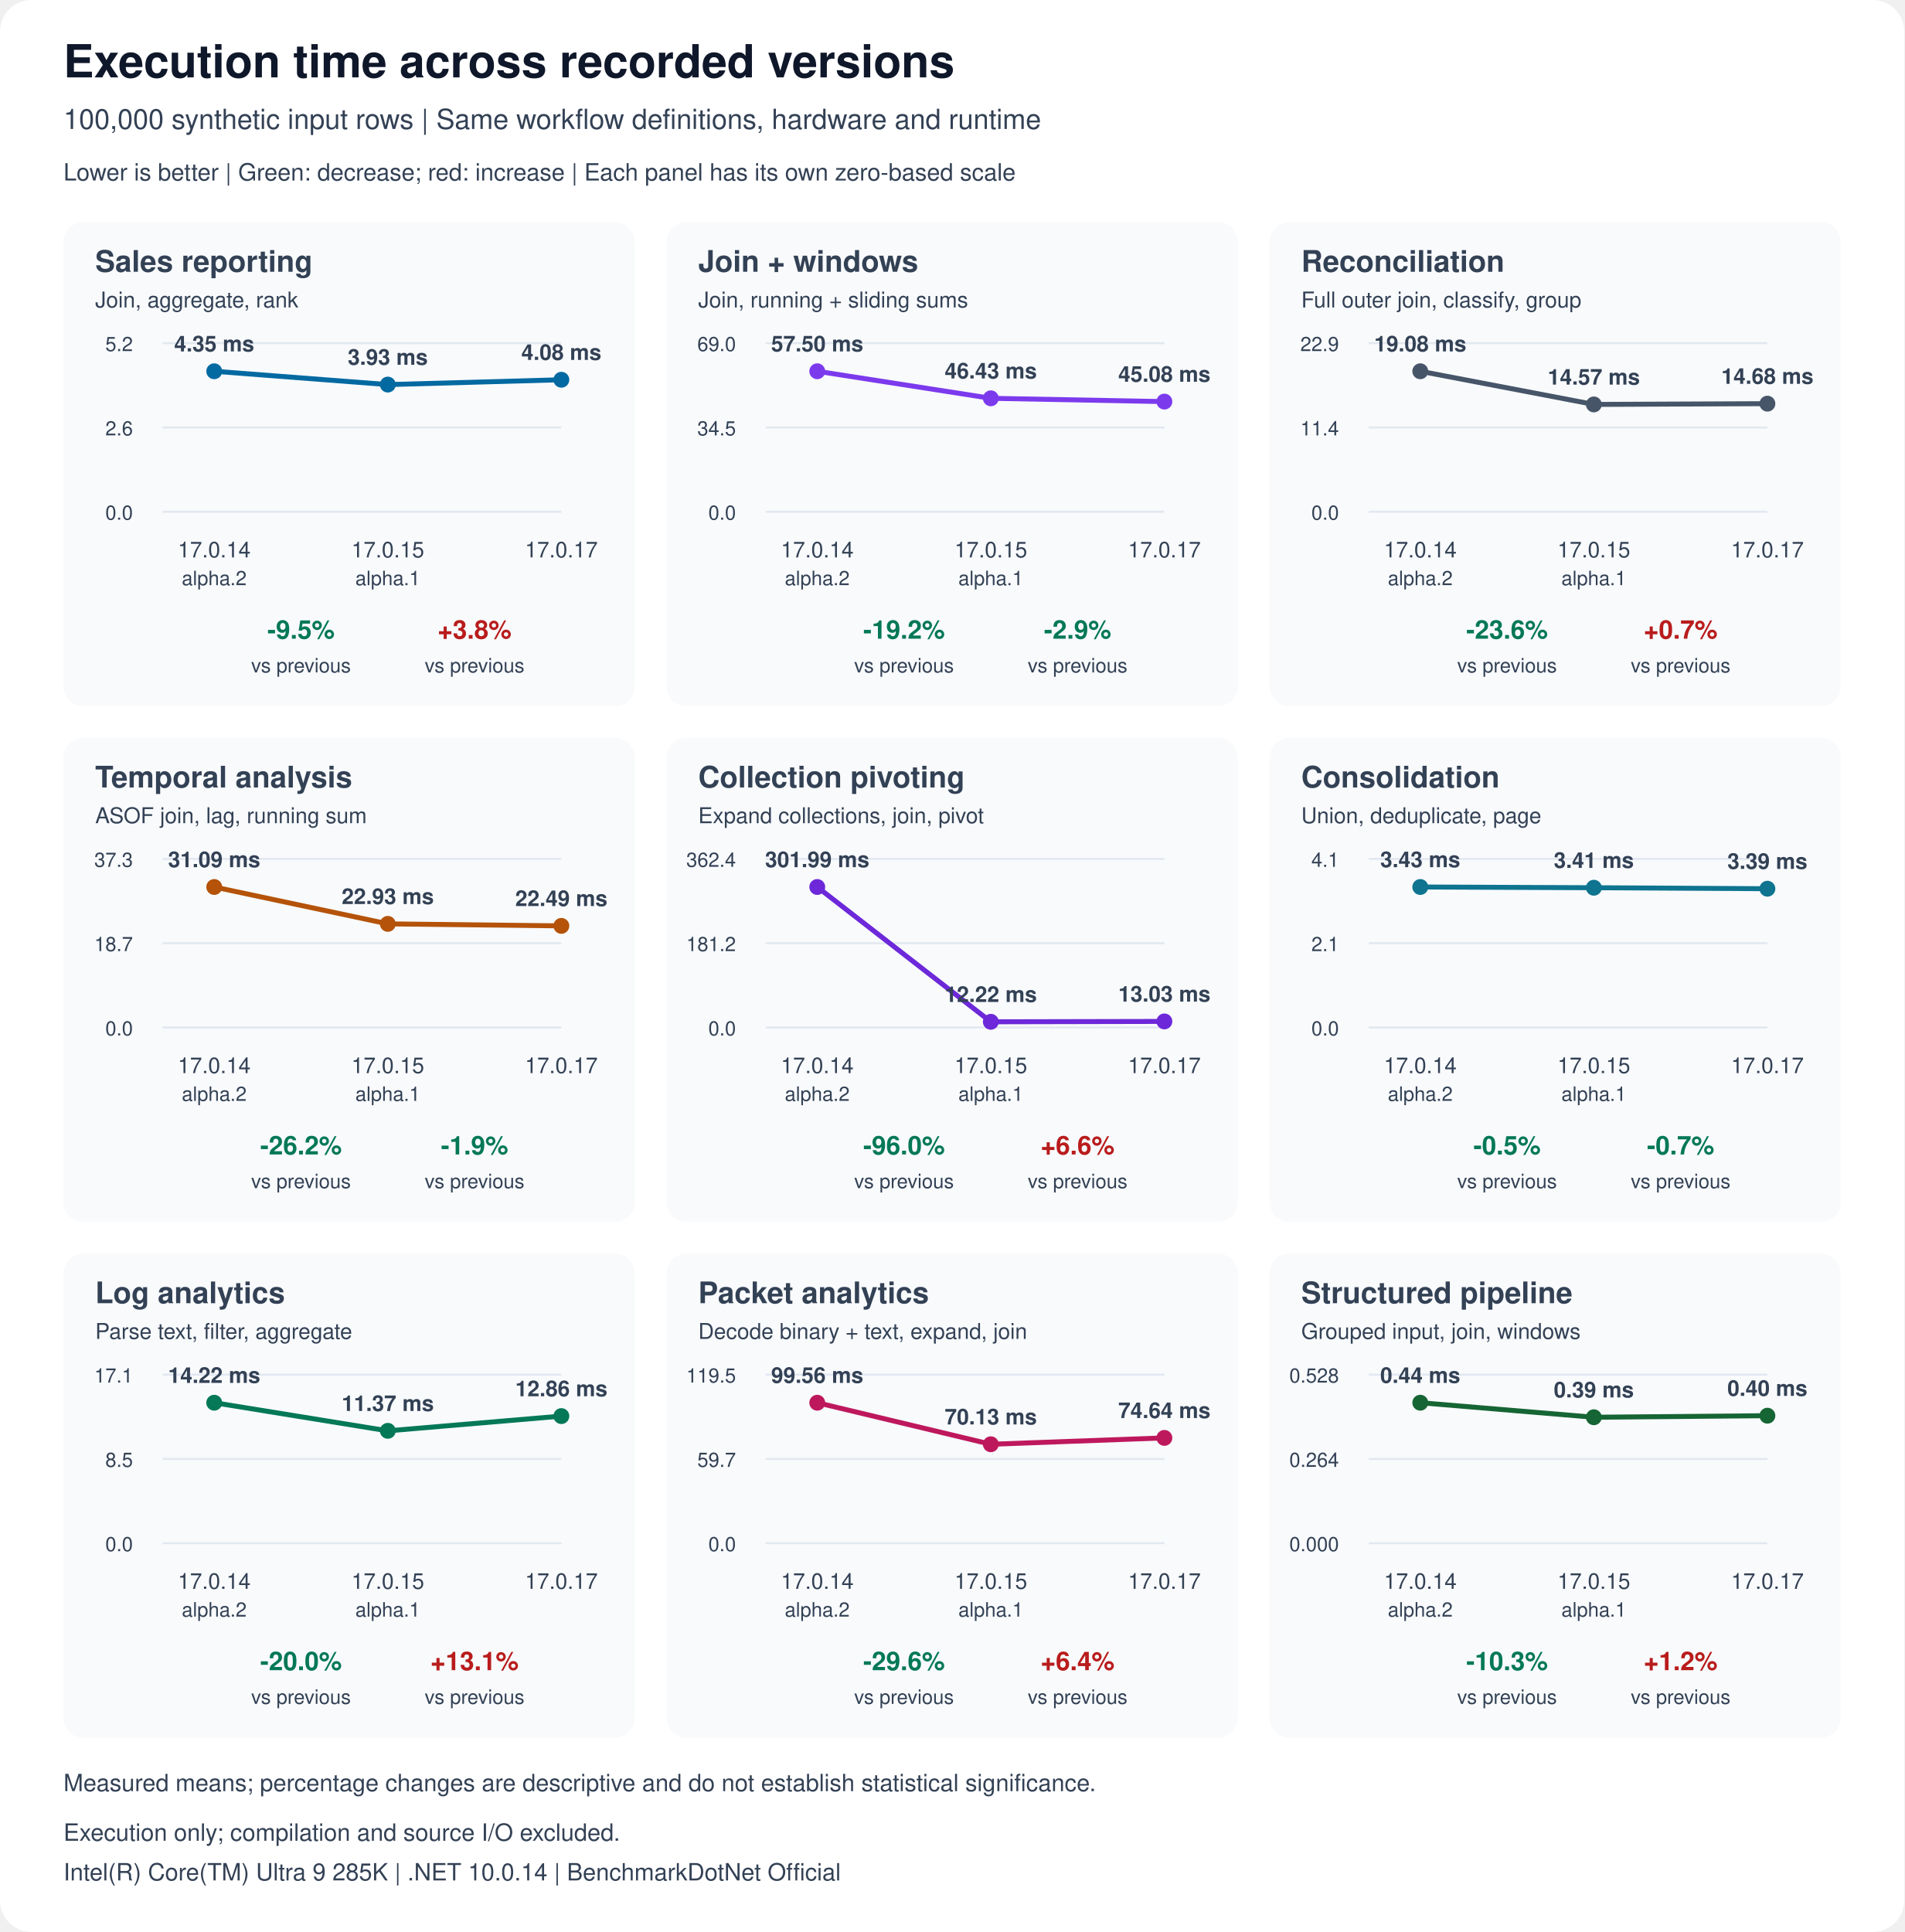
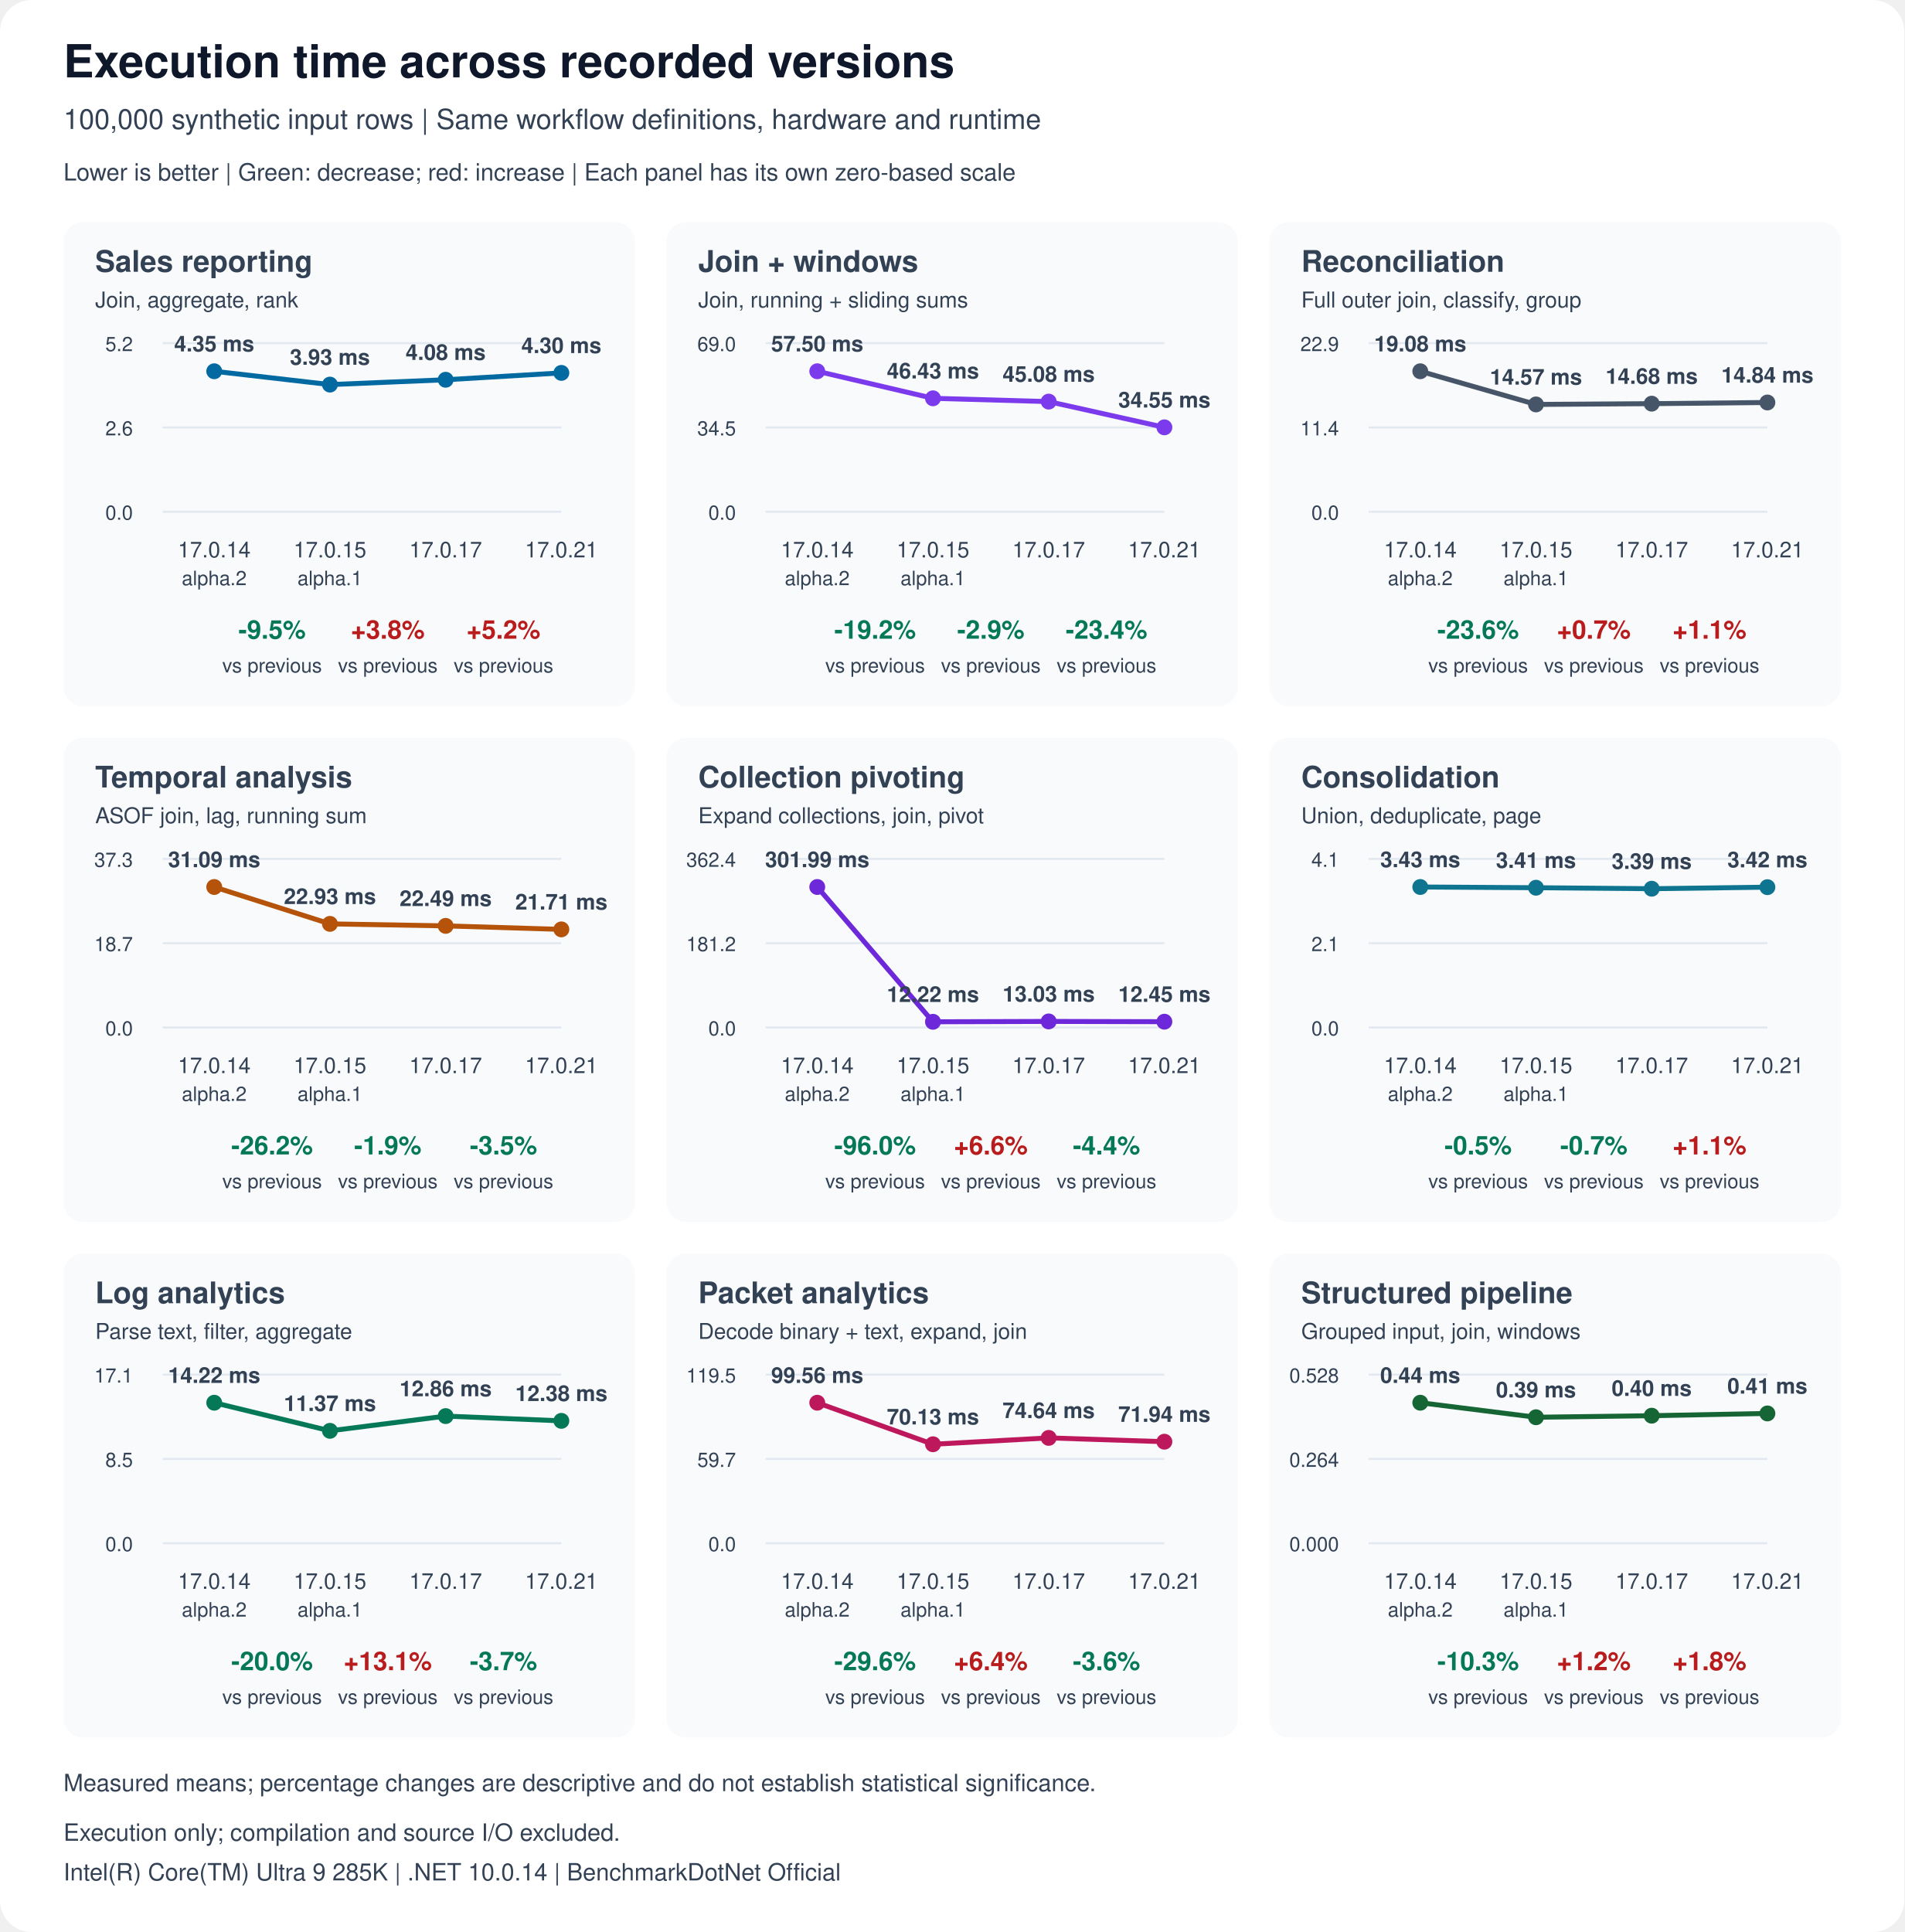
<svg xmlns="http://www.w3.org/2000/svg" width="960" height="974" viewBox="0 0 960 974" role="img" aria-labelledby="title description">
  <rect width="960" height="974" rx="16" fill="#ffffff" />
  <g font-family="Segoe UI, Helvetica, Arial, sans-serif">
    <text x="32.00" y="39.00" font-size="23" fill="#0f172a" text-anchor="start" font-weight="700">Execution time across recorded versions</text>
    <text x="32.00" y="65.00" font-size="14" fill="#334155" text-anchor="start" font-weight="400">100,000 synthetic input rows | Same workflow definitions, hardware and runtime</text>
    <text x="32.00" y="91.00" font-size="12" fill="#334155" text-anchor="start" font-weight="400">Lower is better | Green: decrease; red: increase | Each panel has its own zero-based scale</text>
    <rect x="32" y="112" width="288" height="244" rx="10" fill="#f8fafc" />
    <text x="48.00" y="137.00" font-size="15" fill="#334155" text-anchor="start" font-weight="600">Sales reporting</text>
    <text x="48.00" y="155.00" font-size="11" fill="#334155" text-anchor="start" font-weight="400">Join, aggregate, rank</text>
    <line x1="82.00" y1="258.00" x2="283.00" y2="258.00" stroke="#e2e8f0" stroke-width="1" />
    <text x="67.00" y="262.00" font-size="10" fill="#334155" text-anchor="end" font-weight="400">0.0</text>
    <line x1="82.00" y1="215.50" x2="283.00" y2="215.50" stroke="#e2e8f0" stroke-width="1" />
    <text x="67.00" y="219.50" font-size="10" fill="#334155" text-anchor="end" font-weight="400">2.6</text>
    <line x1="82.00" y1="173.00" x2="283.00" y2="173.00" stroke="#e2e8f0" stroke-width="1" />
    <text x="67.00" y="177.00" font-size="10" fill="#334155" text-anchor="end" font-weight="400">5.2</text>
-     <polyline points="108.00,187.17 195.50,193.89 283.00,191.45" fill="none" stroke="#0369a1" stroke-width="2.5" />
+     <polyline points="108.00,187.17 166.33,193.89 224.67,191.45 283.00,187.99" fill="none" stroke="#0369a1" stroke-width="2.5" />
    <circle cx="108.00" cy="187.17" r="4" fill="#0369a1" />
    <text x="108.00" y="177.17" font-size="11" fill="#334155" text-anchor="middle" font-weight="600">4.35 ms</text>
    <text x="108.00" y="281.00" font-size="11" fill="#334155" text-anchor="middle" font-weight="400">17.0.14</text>
    <text x="108.00" y="295.00" font-size="10" fill="#334155" text-anchor="middle" font-weight="400">alpha.2</text>
-     <circle cx="195.50" cy="193.89" r="4" fill="#0369a1" />
-     <text x="195.50" y="183.89" font-size="11" fill="#334155" text-anchor="middle" font-weight="600">3.93 ms</text>
-     <text x="195.50" y="281.00" font-size="11" fill="#334155" text-anchor="middle" font-weight="400">17.0.15</text>
-     <text x="195.50" y="295.00" font-size="10" fill="#334155" text-anchor="middle" font-weight="400">alpha.1</text>
-     <text x="151.75" y="322.00" font-size="13" fill="#047857" text-anchor="middle" font-weight="600">-9.5%</text>
-     <text x="151.75" y="339.00" font-size="10" fill="#334155" text-anchor="middle" font-weight="400">vs previous</text>
-     <circle cx="283.00" cy="191.45" r="4" fill="#0369a1" />
-     <text x="283.00" y="181.45" font-size="11" fill="#334155" text-anchor="middle" font-weight="600">4.08 ms</text>
-     <text x="283.00" y="281.00" font-size="11" fill="#334155" text-anchor="middle" font-weight="400">17.0.17</text>
-     <text x="239.25" y="322.00" font-size="13" fill="#b91c1c" text-anchor="middle" font-weight="600">+3.8%</text>
-     <text x="239.25" y="339.00" font-size="10" fill="#334155" text-anchor="middle" font-weight="400">vs previous</text>
+     <circle cx="166.33" cy="193.89" r="4" fill="#0369a1" />
+     <text x="166.33" y="183.89" font-size="11" fill="#334155" text-anchor="middle" font-weight="600">3.93 ms</text>
+     <text x="166.33" y="281.00" font-size="11" fill="#334155" text-anchor="middle" font-weight="400">17.0.15</text>
+     <text x="166.33" y="295.00" font-size="10" fill="#334155" text-anchor="middle" font-weight="400">alpha.1</text>
+     <text x="137.17" y="322.00" font-size="13" fill="#047857" text-anchor="middle" font-weight="600">-9.5%</text>
+     <text x="137.17" y="339.00" font-size="10" fill="#334155" text-anchor="middle" font-weight="400">vs previous</text>
+     <circle cx="224.67" cy="191.45" r="4" fill="#0369a1" />
+     <text x="224.67" y="181.45" font-size="11" fill="#334155" text-anchor="middle" font-weight="600">4.08 ms</text>
+     <text x="224.67" y="281.00" font-size="11" fill="#334155" text-anchor="middle" font-weight="400">17.0.17</text>
+     <text x="195.50" y="322.00" font-size="13" fill="#b91c1c" text-anchor="middle" font-weight="600">+3.8%</text>
+     <text x="195.50" y="339.00" font-size="10" fill="#334155" text-anchor="middle" font-weight="400">vs previous</text>
+     <circle cx="283.00" cy="187.99" r="4" fill="#0369a1" />
+     <text x="283.00" y="177.99" font-size="11" fill="#334155" text-anchor="middle" font-weight="600">4.30 ms</text>
+     <text x="283.00" y="281.00" font-size="11" fill="#334155" text-anchor="middle" font-weight="400">17.0.21</text>
+     <text x="253.83" y="322.00" font-size="13" fill="#b91c1c" text-anchor="middle" font-weight="600">+5.2%</text>
+     <text x="253.83" y="339.00" font-size="10" fill="#334155" text-anchor="middle" font-weight="400">vs previous</text>
    <rect x="336" y="112" width="288" height="244" rx="10" fill="#f8fafc" />
    <text x="352.00" y="137.00" font-size="15" fill="#334155" text-anchor="start" font-weight="600">Join + windows</text>
    <text x="352.00" y="155.00" font-size="11" fill="#334155" text-anchor="start" font-weight="400">Join, running + sliding sums</text>
    <line x1="386.00" y1="258.00" x2="587.00" y2="258.00" stroke="#e2e8f0" stroke-width="1" />
    <text x="371.00" y="262.00" font-size="10" fill="#334155" text-anchor="end" font-weight="400">0.0</text>
    <line x1="386.00" y1="215.50" x2="587.00" y2="215.50" stroke="#e2e8f0" stroke-width="1" />
    <text x="371.00" y="219.50" font-size="10" fill="#334155" text-anchor="end" font-weight="400">34.5</text>
    <line x1="386.00" y1="173.00" x2="587.00" y2="173.00" stroke="#e2e8f0" stroke-width="1" />
    <text x="371.00" y="177.00" font-size="10" fill="#334155" text-anchor="end" font-weight="400">69.0</text>
-     <polyline points="412.00,187.17 499.50,200.80 587.00,202.46" fill="none" stroke="#7c3aed" stroke-width="2.5" />
+     <polyline points="412.00,187.17 470.33,200.80 528.67,202.46 587.00,215.44" fill="none" stroke="#7c3aed" stroke-width="2.5" />
    <circle cx="412.00" cy="187.17" r="4" fill="#7c3aed" />
    <text x="412.00" y="177.17" font-size="11" fill="#334155" text-anchor="middle" font-weight="600">57.50 ms</text>
    <text x="412.00" y="281.00" font-size="11" fill="#334155" text-anchor="middle" font-weight="400">17.0.14</text>
    <text x="412.00" y="295.00" font-size="10" fill="#334155" text-anchor="middle" font-weight="400">alpha.2</text>
-     <circle cx="499.50" cy="200.80" r="4" fill="#7c3aed" />
-     <text x="499.50" y="190.80" font-size="11" fill="#334155" text-anchor="middle" font-weight="600">46.43 ms</text>
-     <text x="499.50" y="281.00" font-size="11" fill="#334155" text-anchor="middle" font-weight="400">17.0.15</text>
-     <text x="499.50" y="295.00" font-size="10" fill="#334155" text-anchor="middle" font-weight="400">alpha.1</text>
-     <text x="455.75" y="322.00" font-size="13" fill="#047857" text-anchor="middle" font-weight="600">-19.2%</text>
-     <text x="455.75" y="339.00" font-size="10" fill="#334155" text-anchor="middle" font-weight="400">vs previous</text>
-     <circle cx="587.00" cy="202.46" r="4" fill="#7c3aed" />
-     <text x="587.00" y="192.46" font-size="11" fill="#334155" text-anchor="middle" font-weight="600">45.08 ms</text>
-     <text x="587.00" y="281.00" font-size="11" fill="#334155" text-anchor="middle" font-weight="400">17.0.17</text>
-     <text x="543.25" y="322.00" font-size="13" fill="#047857" text-anchor="middle" font-weight="600">-2.9%</text>
-     <text x="543.25" y="339.00" font-size="10" fill="#334155" text-anchor="middle" font-weight="400">vs previous</text>
+     <circle cx="470.33" cy="200.80" r="4" fill="#7c3aed" />
+     <text x="470.33" y="190.80" font-size="11" fill="#334155" text-anchor="middle" font-weight="600">46.43 ms</text>
+     <text x="470.33" y="281.00" font-size="11" fill="#334155" text-anchor="middle" font-weight="400">17.0.15</text>
+     <text x="470.33" y="295.00" font-size="10" fill="#334155" text-anchor="middle" font-weight="400">alpha.1</text>
+     <text x="441.17" y="322.00" font-size="13" fill="#047857" text-anchor="middle" font-weight="600">-19.2%</text>
+     <text x="441.17" y="339.00" font-size="10" fill="#334155" text-anchor="middle" font-weight="400">vs previous</text>
+     <circle cx="528.67" cy="202.46" r="4" fill="#7c3aed" />
+     <text x="528.67" y="192.46" font-size="11" fill="#334155" text-anchor="middle" font-weight="600">45.08 ms</text>
+     <text x="528.67" y="281.00" font-size="11" fill="#334155" text-anchor="middle" font-weight="400">17.0.17</text>
+     <text x="499.50" y="322.00" font-size="13" fill="#047857" text-anchor="middle" font-weight="600">-2.9%</text>
+     <text x="499.50" y="339.00" font-size="10" fill="#334155" text-anchor="middle" font-weight="400">vs previous</text>
+     <circle cx="587.00" cy="215.44" r="4" fill="#7c3aed" />
+     <text x="587.00" y="205.44" font-size="11" fill="#334155" text-anchor="middle" font-weight="600">34.55 ms</text>
+     <text x="587.00" y="281.00" font-size="11" fill="#334155" text-anchor="middle" font-weight="400">17.0.21</text>
+     <text x="557.83" y="322.00" font-size="13" fill="#047857" text-anchor="middle" font-weight="600">-23.4%</text>
+     <text x="557.83" y="339.00" font-size="10" fill="#334155" text-anchor="middle" font-weight="400">vs previous</text>
    <rect x="640" y="112" width="288" height="244" rx="10" fill="#f8fafc" />
    <text x="656.00" y="137.00" font-size="15" fill="#334155" text-anchor="start" font-weight="600">Reconciliation</text>
    <text x="656.00" y="155.00" font-size="11" fill="#334155" text-anchor="start" font-weight="400">Full outer join, classify, group</text>
    <line x1="690.00" y1="258.00" x2="891.00" y2="258.00" stroke="#e2e8f0" stroke-width="1" />
    <text x="675.00" y="262.00" font-size="10" fill="#334155" text-anchor="end" font-weight="400">0.0</text>
    <line x1="690.00" y1="215.50" x2="891.00" y2="215.50" stroke="#e2e8f0" stroke-width="1" />
    <text x="675.00" y="219.50" font-size="10" fill="#334155" text-anchor="end" font-weight="400">11.4</text>
    <line x1="690.00" y1="173.00" x2="891.00" y2="173.00" stroke="#e2e8f0" stroke-width="1" />
    <text x="675.00" y="177.00" font-size="10" fill="#334155" text-anchor="end" font-weight="400">22.9</text>
-     <polyline points="716.00,187.17 803.50,203.89 891.00,203.50" fill="none" stroke="#475569" stroke-width="2.5" />
+     <polyline points="716.00,187.17 774.33,203.89 832.67,203.50 891.00,202.91" fill="none" stroke="#475569" stroke-width="2.5" />
    <circle cx="716.00" cy="187.17" r="4" fill="#475569" />
    <text x="716.00" y="177.17" font-size="11" fill="#334155" text-anchor="middle" font-weight="600">19.08 ms</text>
    <text x="716.00" y="281.00" font-size="11" fill="#334155" text-anchor="middle" font-weight="400">17.0.14</text>
    <text x="716.00" y="295.00" font-size="10" fill="#334155" text-anchor="middle" font-weight="400">alpha.2</text>
-     <circle cx="803.50" cy="203.89" r="4" fill="#475569" />
-     <text x="803.50" y="193.89" font-size="11" fill="#334155" text-anchor="middle" font-weight="600">14.57 ms</text>
-     <text x="803.50" y="281.00" font-size="11" fill="#334155" text-anchor="middle" font-weight="400">17.0.15</text>
-     <text x="803.50" y="295.00" font-size="10" fill="#334155" text-anchor="middle" font-weight="400">alpha.1</text>
-     <text x="759.75" y="322.00" font-size="13" fill="#047857" text-anchor="middle" font-weight="600">-23.6%</text>
-     <text x="759.75" y="339.00" font-size="10" fill="#334155" text-anchor="middle" font-weight="400">vs previous</text>
-     <circle cx="891.00" cy="203.50" r="4" fill="#475569" />
-     <text x="891.00" y="193.50" font-size="11" fill="#334155" text-anchor="middle" font-weight="600">14.68 ms</text>
-     <text x="891.00" y="281.00" font-size="11" fill="#334155" text-anchor="middle" font-weight="400">17.0.17</text>
-     <text x="847.25" y="322.00" font-size="13" fill="#b91c1c" text-anchor="middle" font-weight="600">+0.7%</text>
-     <text x="847.25" y="339.00" font-size="10" fill="#334155" text-anchor="middle" font-weight="400">vs previous</text>
+     <circle cx="774.33" cy="203.89" r="4" fill="#475569" />
+     <text x="774.33" y="193.89" font-size="11" fill="#334155" text-anchor="middle" font-weight="600">14.57 ms</text>
+     <text x="774.33" y="281.00" font-size="11" fill="#334155" text-anchor="middle" font-weight="400">17.0.15</text>
+     <text x="774.33" y="295.00" font-size="10" fill="#334155" text-anchor="middle" font-weight="400">alpha.1</text>
+     <text x="745.17" y="322.00" font-size="13" fill="#047857" text-anchor="middle" font-weight="600">-23.6%</text>
+     <text x="745.17" y="339.00" font-size="10" fill="#334155" text-anchor="middle" font-weight="400">vs previous</text>
+     <circle cx="832.67" cy="203.50" r="4" fill="#475569" />
+     <text x="832.67" y="193.50" font-size="11" fill="#334155" text-anchor="middle" font-weight="600">14.68 ms</text>
+     <text x="832.67" y="281.00" font-size="11" fill="#334155" text-anchor="middle" font-weight="400">17.0.17</text>
+     <text x="803.50" y="322.00" font-size="13" fill="#b91c1c" text-anchor="middle" font-weight="600">+0.7%</text>
+     <text x="803.50" y="339.00" font-size="10" fill="#334155" text-anchor="middle" font-weight="400">vs previous</text>
+     <circle cx="891.00" cy="202.91" r="4" fill="#475569" />
+     <text x="891.00" y="192.91" font-size="11" fill="#334155" text-anchor="middle" font-weight="600">14.84 ms</text>
+     <text x="891.00" y="281.00" font-size="11" fill="#334155" text-anchor="middle" font-weight="400">17.0.21</text>
+     <text x="861.83" y="322.00" font-size="13" fill="#b91c1c" text-anchor="middle" font-weight="600">+1.1%</text>
+     <text x="861.83" y="339.00" font-size="10" fill="#334155" text-anchor="middle" font-weight="400">vs previous</text>
    <rect x="32" y="372" width="288" height="244" rx="10" fill="#f8fafc" />
    <text x="48.00" y="397.00" font-size="15" fill="#334155" text-anchor="start" font-weight="600">Temporal analysis</text>
    <text x="48.00" y="415.00" font-size="11" fill="#334155" text-anchor="start" font-weight="400">ASOF join, lag, running sum</text>
    <line x1="82.00" y1="518.00" x2="283.00" y2="518.00" stroke="#e2e8f0" stroke-width="1" />
    <text x="67.00" y="522.00" font-size="10" fill="#334155" text-anchor="end" font-weight="400">0.0</text>
    <line x1="82.00" y1="475.50" x2="283.00" y2="475.50" stroke="#e2e8f0" stroke-width="1" />
    <text x="67.00" y="479.50" font-size="10" fill="#334155" text-anchor="end" font-weight="400">18.7</text>
    <line x1="82.00" y1="433.00" x2="283.00" y2="433.00" stroke="#e2e8f0" stroke-width="1" />
    <text x="67.00" y="437.00" font-size="10" fill="#334155" text-anchor="end" font-weight="400">37.3</text>
-     <polyline points="108.00,447.17 195.50,465.76 283.00,466.77" fill="none" stroke="#b45309" stroke-width="2.5" />
+     <polyline points="108.00,447.17 166.33,465.76 224.67,466.77 283.00,468.54" fill="none" stroke="#b45309" stroke-width="2.5" />
    <circle cx="108.00" cy="447.17" r="4" fill="#b45309" />
    <text x="108.00" y="437.17" font-size="11" fill="#334155" text-anchor="middle" font-weight="600">31.09 ms</text>
    <text x="108.00" y="541.00" font-size="11" fill="#334155" text-anchor="middle" font-weight="400">17.0.14</text>
    <text x="108.00" y="555.00" font-size="10" fill="#334155" text-anchor="middle" font-weight="400">alpha.2</text>
-     <circle cx="195.50" cy="465.76" r="4" fill="#b45309" />
-     <text x="195.50" y="455.76" font-size="11" fill="#334155" text-anchor="middle" font-weight="600">22.93 ms</text>
-     <text x="195.50" y="541.00" font-size="11" fill="#334155" text-anchor="middle" font-weight="400">17.0.15</text>
-     <text x="195.50" y="555.00" font-size="10" fill="#334155" text-anchor="middle" font-weight="400">alpha.1</text>
-     <text x="151.75" y="582.00" font-size="13" fill="#047857" text-anchor="middle" font-weight="600">-26.2%</text>
-     <text x="151.75" y="599.00" font-size="10" fill="#334155" text-anchor="middle" font-weight="400">vs previous</text>
-     <circle cx="283.00" cy="466.77" r="4" fill="#b45309" />
-     <text x="283.00" y="456.77" font-size="11" fill="#334155" text-anchor="middle" font-weight="600">22.49 ms</text>
-     <text x="283.00" y="541.00" font-size="11" fill="#334155" text-anchor="middle" font-weight="400">17.0.17</text>
-     <text x="239.25" y="582.00" font-size="13" fill="#047857" text-anchor="middle" font-weight="600">-1.9%</text>
-     <text x="239.25" y="599.00" font-size="10" fill="#334155" text-anchor="middle" font-weight="400">vs previous</text>
+     <circle cx="166.33" cy="465.76" r="4" fill="#b45309" />
+     <text x="166.33" y="455.76" font-size="11" fill="#334155" text-anchor="middle" font-weight="600">22.93 ms</text>
+     <text x="166.33" y="541.00" font-size="11" fill="#334155" text-anchor="middle" font-weight="400">17.0.15</text>
+     <text x="166.33" y="555.00" font-size="10" fill="#334155" text-anchor="middle" font-weight="400">alpha.1</text>
+     <text x="137.17" y="582.00" font-size="13" fill="#047857" text-anchor="middle" font-weight="600">-26.2%</text>
+     <text x="137.17" y="599.00" font-size="10" fill="#334155" text-anchor="middle" font-weight="400">vs previous</text>
+     <circle cx="224.67" cy="466.77" r="4" fill="#b45309" />
+     <text x="224.67" y="456.77" font-size="11" fill="#334155" text-anchor="middle" font-weight="600">22.49 ms</text>
+     <text x="224.67" y="541.00" font-size="11" fill="#334155" text-anchor="middle" font-weight="400">17.0.17</text>
+     <text x="195.50" y="582.00" font-size="13" fill="#047857" text-anchor="middle" font-weight="600">-1.9%</text>
+     <text x="195.50" y="599.00" font-size="10" fill="#334155" text-anchor="middle" font-weight="400">vs previous</text>
+     <circle cx="283.00" cy="468.54" r="4" fill="#b45309" />
+     <text x="283.00" y="458.54" font-size="11" fill="#334155" text-anchor="middle" font-weight="600">21.71 ms</text>
+     <text x="283.00" y="541.00" font-size="11" fill="#334155" text-anchor="middle" font-weight="400">17.0.21</text>
+     <text x="253.83" y="582.00" font-size="13" fill="#047857" text-anchor="middle" font-weight="600">-3.5%</text>
+     <text x="253.83" y="599.00" font-size="10" fill="#334155" text-anchor="middle" font-weight="400">vs previous</text>
    <rect x="336" y="372" width="288" height="244" rx="10" fill="#f8fafc" />
    <text x="352.00" y="397.00" font-size="15" fill="#334155" text-anchor="start" font-weight="600">Collection pivoting</text>
    <text x="352.00" y="415.00" font-size="11" fill="#334155" text-anchor="start" font-weight="400">Expand collections, join, pivot</text>
    <line x1="386.00" y1="518.00" x2="587.00" y2="518.00" stroke="#e2e8f0" stroke-width="1" />
    <text x="371.00" y="522.00" font-size="10" fill="#334155" text-anchor="end" font-weight="400">0.0</text>
    <line x1="386.00" y1="475.50" x2="587.00" y2="475.50" stroke="#e2e8f0" stroke-width="1" />
    <text x="371.00" y="479.50" font-size="10" fill="#334155" text-anchor="end" font-weight="400">181.2</text>
    <line x1="386.00" y1="433.00" x2="587.00" y2="433.00" stroke="#e2e8f0" stroke-width="1" />
    <text x="371.00" y="437.00" font-size="10" fill="#334155" text-anchor="end" font-weight="400">362.4</text>
-     <polyline points="412.00,447.17 499.50,515.13 587.00,514.94" fill="none" stroke="#6d28d9" stroke-width="2.5" />
+     <polyline points="412.00,447.17 470.33,515.13 528.67,514.94 587.00,515.08" fill="none" stroke="#6d28d9" stroke-width="2.5" />
    <circle cx="412.00" cy="447.17" r="4" fill="#6d28d9" />
    <text x="412.00" y="437.17" font-size="11" fill="#334155" text-anchor="middle" font-weight="600">301.99 ms</text>
    <text x="412.00" y="541.00" font-size="11" fill="#334155" text-anchor="middle" font-weight="400">17.0.14</text>
    <text x="412.00" y="555.00" font-size="10" fill="#334155" text-anchor="middle" font-weight="400">alpha.2</text>
-     <circle cx="499.50" cy="515.13" r="4" fill="#6d28d9" />
-     <text x="499.50" y="505.13" font-size="11" fill="#334155" text-anchor="middle" font-weight="600">12.22 ms</text>
-     <text x="499.50" y="541.00" font-size="11" fill="#334155" text-anchor="middle" font-weight="400">17.0.15</text>
-     <text x="499.50" y="555.00" font-size="10" fill="#334155" text-anchor="middle" font-weight="400">alpha.1</text>
-     <text x="455.75" y="582.00" font-size="13" fill="#047857" text-anchor="middle" font-weight="600">-96.0%</text>
-     <text x="455.75" y="599.00" font-size="10" fill="#334155" text-anchor="middle" font-weight="400">vs previous</text>
-     <circle cx="587.00" cy="514.94" r="4" fill="#6d28d9" />
-     <text x="587.00" y="504.94" font-size="11" fill="#334155" text-anchor="middle" font-weight="600">13.03 ms</text>
-     <text x="587.00" y="541.00" font-size="11" fill="#334155" text-anchor="middle" font-weight="400">17.0.17</text>
-     <text x="543.25" y="582.00" font-size="13" fill="#b91c1c" text-anchor="middle" font-weight="600">+6.6%</text>
-     <text x="543.25" y="599.00" font-size="10" fill="#334155" text-anchor="middle" font-weight="400">vs previous</text>
+     <circle cx="470.33" cy="515.13" r="4" fill="#6d28d9" />
+     <text x="470.33" y="505.13" font-size="11" fill="#334155" text-anchor="middle" font-weight="600">12.22 ms</text>
+     <text x="470.33" y="541.00" font-size="11" fill="#334155" text-anchor="middle" font-weight="400">17.0.15</text>
+     <text x="470.33" y="555.00" font-size="10" fill="#334155" text-anchor="middle" font-weight="400">alpha.1</text>
+     <text x="441.17" y="582.00" font-size="13" fill="#047857" text-anchor="middle" font-weight="600">-96.0%</text>
+     <text x="441.17" y="599.00" font-size="10" fill="#334155" text-anchor="middle" font-weight="400">vs previous</text>
+     <circle cx="528.67" cy="514.94" r="4" fill="#6d28d9" />
+     <text x="528.67" y="504.94" font-size="11" fill="#334155" text-anchor="middle" font-weight="600">13.03 ms</text>
+     <text x="528.67" y="541.00" font-size="11" fill="#334155" text-anchor="middle" font-weight="400">17.0.17</text>
+     <text x="499.50" y="582.00" font-size="13" fill="#b91c1c" text-anchor="middle" font-weight="600">+6.6%</text>
+     <text x="499.50" y="599.00" font-size="10" fill="#334155" text-anchor="middle" font-weight="400">vs previous</text>
+     <circle cx="587.00" cy="515.08" r="4" fill="#6d28d9" />
+     <text x="587.00" y="505.08" font-size="11" fill="#334155" text-anchor="middle" font-weight="600">12.45 ms</text>
+     <text x="587.00" y="541.00" font-size="11" fill="#334155" text-anchor="middle" font-weight="400">17.0.21</text>
+     <text x="557.83" y="582.00" font-size="13" fill="#047857" text-anchor="middle" font-weight="600">-4.4%</text>
+     <text x="557.83" y="599.00" font-size="10" fill="#334155" text-anchor="middle" font-weight="400">vs previous</text>
    <rect x="640" y="372" width="288" height="244" rx="10" fill="#f8fafc" />
    <text x="656.00" y="397.00" font-size="15" fill="#334155" text-anchor="start" font-weight="600">Consolidation</text>
    <text x="656.00" y="415.00" font-size="11" fill="#334155" text-anchor="start" font-weight="400">Union, deduplicate, page</text>
    <line x1="690.00" y1="518.00" x2="891.00" y2="518.00" stroke="#e2e8f0" stroke-width="1" />
    <text x="675.00" y="522.00" font-size="10" fill="#334155" text-anchor="end" font-weight="400">0.0</text>
    <line x1="690.00" y1="475.50" x2="891.00" y2="475.50" stroke="#e2e8f0" stroke-width="1" />
    <text x="675.00" y="479.50" font-size="10" fill="#334155" text-anchor="end" font-weight="400">2.1</text>
    <line x1="690.00" y1="433.00" x2="891.00" y2="433.00" stroke="#e2e8f0" stroke-width="1" />
    <text x="675.00" y="437.00" font-size="10" fill="#334155" text-anchor="end" font-weight="400">4.1</text>
-     <polyline points="716.00,447.17 803.50,447.54 891.00,448.04" fill="none" stroke="#0e7490" stroke-width="2.5" />
+     <polyline points="716.00,447.17 774.33,447.54 832.67,448.04 891.00,447.26" fill="none" stroke="#0e7490" stroke-width="2.5" />
    <circle cx="716.00" cy="447.17" r="4" fill="#0e7490" />
    <text x="716.00" y="437.17" font-size="11" fill="#334155" text-anchor="middle" font-weight="600">3.43 ms</text>
    <text x="716.00" y="541.00" font-size="11" fill="#334155" text-anchor="middle" font-weight="400">17.0.14</text>
    <text x="716.00" y="555.00" font-size="10" fill="#334155" text-anchor="middle" font-weight="400">alpha.2</text>
-     <circle cx="803.50" cy="447.54" r="4" fill="#0e7490" />
-     <text x="803.50" y="437.54" font-size="11" fill="#334155" text-anchor="middle" font-weight="600">3.41 ms</text>
-     <text x="803.50" y="541.00" font-size="11" fill="#334155" text-anchor="middle" font-weight="400">17.0.15</text>
-     <text x="803.50" y="555.00" font-size="10" fill="#334155" text-anchor="middle" font-weight="400">alpha.1</text>
-     <text x="759.75" y="582.00" font-size="13" fill="#047857" text-anchor="middle" font-weight="600">-0.5%</text>
-     <text x="759.75" y="599.00" font-size="10" fill="#334155" text-anchor="middle" font-weight="400">vs previous</text>
-     <circle cx="891.00" cy="448.04" r="4" fill="#0e7490" />
-     <text x="891.00" y="438.04" font-size="11" fill="#334155" text-anchor="middle" font-weight="600">3.39 ms</text>
-     <text x="891.00" y="541.00" font-size="11" fill="#334155" text-anchor="middle" font-weight="400">17.0.17</text>
-     <text x="847.25" y="582.00" font-size="13" fill="#047857" text-anchor="middle" font-weight="600">-0.7%</text>
-     <text x="847.25" y="599.00" font-size="10" fill="#334155" text-anchor="middle" font-weight="400">vs previous</text>
+     <circle cx="774.33" cy="447.54" r="4" fill="#0e7490" />
+     <text x="774.33" y="437.54" font-size="11" fill="#334155" text-anchor="middle" font-weight="600">3.41 ms</text>
+     <text x="774.33" y="541.00" font-size="11" fill="#334155" text-anchor="middle" font-weight="400">17.0.15</text>
+     <text x="774.33" y="555.00" font-size="10" fill="#334155" text-anchor="middle" font-weight="400">alpha.1</text>
+     <text x="745.17" y="582.00" font-size="13" fill="#047857" text-anchor="middle" font-weight="600">-0.5%</text>
+     <text x="745.17" y="599.00" font-size="10" fill="#334155" text-anchor="middle" font-weight="400">vs previous</text>
+     <circle cx="832.67" cy="448.04" r="4" fill="#0e7490" />
+     <text x="832.67" y="438.04" font-size="11" fill="#334155" text-anchor="middle" font-weight="600">3.39 ms</text>
+     <text x="832.67" y="541.00" font-size="11" fill="#334155" text-anchor="middle" font-weight="400">17.0.17</text>
+     <text x="803.50" y="582.00" font-size="13" fill="#047857" text-anchor="middle" font-weight="600">-0.7%</text>
+     <text x="803.50" y="599.00" font-size="10" fill="#334155" text-anchor="middle" font-weight="400">vs previous</text>
+     <circle cx="891.00" cy="447.26" r="4" fill="#0e7490" />
+     <text x="891.00" y="437.26" font-size="11" fill="#334155" text-anchor="middle" font-weight="600">3.42 ms</text>
+     <text x="891.00" y="541.00" font-size="11" fill="#334155" text-anchor="middle" font-weight="400">17.0.21</text>
+     <text x="861.83" y="582.00" font-size="13" fill="#b91c1c" text-anchor="middle" font-weight="600">+1.1%</text>
+     <text x="861.83" y="599.00" font-size="10" fill="#334155" text-anchor="middle" font-weight="400">vs previous</text>
    <rect x="32" y="632" width="288" height="244" rx="10" fill="#f8fafc" />
    <text x="48.00" y="657.00" font-size="15" fill="#334155" text-anchor="start" font-weight="600">Log analytics</text>
    <text x="48.00" y="675.00" font-size="11" fill="#334155" text-anchor="start" font-weight="400">Parse text, filter, aggregate</text>
    <line x1="82.00" y1="778.00" x2="283.00" y2="778.00" stroke="#e2e8f0" stroke-width="1" />
    <text x="67.00" y="782.00" font-size="10" fill="#334155" text-anchor="end" font-weight="400">0.0</text>
    <line x1="82.00" y1="735.50" x2="283.00" y2="735.50" stroke="#e2e8f0" stroke-width="1" />
    <text x="67.00" y="739.50" font-size="10" fill="#334155" text-anchor="end" font-weight="400">8.5</text>
    <line x1="82.00" y1="693.00" x2="283.00" y2="693.00" stroke="#e2e8f0" stroke-width="1" />
    <text x="67.00" y="697.00" font-size="10" fill="#334155" text-anchor="end" font-weight="400">17.1</text>
-     <polyline points="108.00,707.17 195.50,721.34 283.00,713.91" fill="none" stroke="#047857" stroke-width="2.5" />
+     <polyline points="108.00,707.17 166.33,721.34 224.67,713.91 283.00,716.31" fill="none" stroke="#047857" stroke-width="2.5" />
    <circle cx="108.00" cy="707.17" r="4" fill="#047857" />
    <text x="108.00" y="697.17" font-size="11" fill="#334155" text-anchor="middle" font-weight="600">14.22 ms</text>
    <text x="108.00" y="801.00" font-size="11" fill="#334155" text-anchor="middle" font-weight="400">17.0.14</text>
    <text x="108.00" y="815.00" font-size="10" fill="#334155" text-anchor="middle" font-weight="400">alpha.2</text>
-     <circle cx="195.50" cy="721.34" r="4" fill="#047857" />
-     <text x="195.50" y="711.34" font-size="11" fill="#334155" text-anchor="middle" font-weight="600">11.37 ms</text>
-     <text x="195.50" y="801.00" font-size="11" fill="#334155" text-anchor="middle" font-weight="400">17.0.15</text>
-     <text x="195.50" y="815.00" font-size="10" fill="#334155" text-anchor="middle" font-weight="400">alpha.1</text>
-     <text x="151.75" y="842.00" font-size="13" fill="#047857" text-anchor="middle" font-weight="600">-20.0%</text>
-     <text x="151.75" y="859.00" font-size="10" fill="#334155" text-anchor="middle" font-weight="400">vs previous</text>
-     <circle cx="283.00" cy="713.91" r="4" fill="#047857" />
-     <text x="283.00" y="703.91" font-size="11" fill="#334155" text-anchor="middle" font-weight="600">12.86 ms</text>
-     <text x="283.00" y="801.00" font-size="11" fill="#334155" text-anchor="middle" font-weight="400">17.0.17</text>
-     <text x="239.25" y="842.00" font-size="13" fill="#b91c1c" text-anchor="middle" font-weight="600">+13.1%</text>
-     <text x="239.25" y="859.00" font-size="10" fill="#334155" text-anchor="middle" font-weight="400">vs previous</text>
+     <circle cx="166.33" cy="721.34" r="4" fill="#047857" />
+     <text x="166.33" y="711.34" font-size="11" fill="#334155" text-anchor="middle" font-weight="600">11.37 ms</text>
+     <text x="166.33" y="801.00" font-size="11" fill="#334155" text-anchor="middle" font-weight="400">17.0.15</text>
+     <text x="166.33" y="815.00" font-size="10" fill="#334155" text-anchor="middle" font-weight="400">alpha.1</text>
+     <text x="137.17" y="842.00" font-size="13" fill="#047857" text-anchor="middle" font-weight="600">-20.0%</text>
+     <text x="137.17" y="859.00" font-size="10" fill="#334155" text-anchor="middle" font-weight="400">vs previous</text>
+     <circle cx="224.67" cy="713.91" r="4" fill="#047857" />
+     <text x="224.67" y="703.91" font-size="11" fill="#334155" text-anchor="middle" font-weight="600">12.86 ms</text>
+     <text x="224.67" y="801.00" font-size="11" fill="#334155" text-anchor="middle" font-weight="400">17.0.17</text>
+     <text x="195.50" y="842.00" font-size="13" fill="#b91c1c" text-anchor="middle" font-weight="600">+13.1%</text>
+     <text x="195.50" y="859.00" font-size="10" fill="#334155" text-anchor="middle" font-weight="400">vs previous</text>
+     <circle cx="283.00" cy="716.31" r="4" fill="#047857" />
+     <text x="283.00" y="706.31" font-size="11" fill="#334155" text-anchor="middle" font-weight="600">12.38 ms</text>
+     <text x="283.00" y="801.00" font-size="11" fill="#334155" text-anchor="middle" font-weight="400">17.0.21</text>
+     <text x="253.83" y="842.00" font-size="13" fill="#047857" text-anchor="middle" font-weight="600">-3.7%</text>
+     <text x="253.83" y="859.00" font-size="10" fill="#334155" text-anchor="middle" font-weight="400">vs previous</text>
    <rect x="336" y="632" width="288" height="244" rx="10" fill="#f8fafc" />
    <text x="352.00" y="657.00" font-size="15" fill="#334155" text-anchor="start" font-weight="600">Packet analytics</text>
    <text x="352.00" y="675.00" font-size="11" fill="#334155" text-anchor="start" font-weight="400">Decode binary + text, expand, join</text>
    <line x1="386.00" y1="778.00" x2="587.00" y2="778.00" stroke="#e2e8f0" stroke-width="1" />
    <text x="371.00" y="782.00" font-size="10" fill="#334155" text-anchor="end" font-weight="400">0.0</text>
    <line x1="386.00" y1="735.50" x2="587.00" y2="735.50" stroke="#e2e8f0" stroke-width="1" />
    <text x="371.00" y="739.50" font-size="10" fill="#334155" text-anchor="end" font-weight="400">59.7</text>
    <line x1="386.00" y1="693.00" x2="587.00" y2="693.00" stroke="#e2e8f0" stroke-width="1" />
    <text x="371.00" y="697.00" font-size="10" fill="#334155" text-anchor="end" font-weight="400">119.5</text>
-     <polyline points="412.00,707.17 499.50,728.11 587.00,724.90" fill="none" stroke="#be185d" stroke-width="2.5" />
+     <polyline points="412.00,707.17 470.33,728.11 528.67,724.90 587.00,726.82" fill="none" stroke="#be185d" stroke-width="2.5" />
    <circle cx="412.00" cy="707.17" r="4" fill="#be185d" />
    <text x="412.00" y="697.17" font-size="11" fill="#334155" text-anchor="middle" font-weight="600">99.56 ms</text>
    <text x="412.00" y="801.00" font-size="11" fill="#334155" text-anchor="middle" font-weight="400">17.0.14</text>
    <text x="412.00" y="815.00" font-size="10" fill="#334155" text-anchor="middle" font-weight="400">alpha.2</text>
-     <circle cx="499.50" cy="728.11" r="4" fill="#be185d" />
-     <text x="499.50" y="718.11" font-size="11" fill="#334155" text-anchor="middle" font-weight="600">70.13 ms</text>
-     <text x="499.50" y="801.00" font-size="11" fill="#334155" text-anchor="middle" font-weight="400">17.0.15</text>
-     <text x="499.50" y="815.00" font-size="10" fill="#334155" text-anchor="middle" font-weight="400">alpha.1</text>
-     <text x="455.75" y="842.00" font-size="13" fill="#047857" text-anchor="middle" font-weight="600">-29.6%</text>
-     <text x="455.75" y="859.00" font-size="10" fill="#334155" text-anchor="middle" font-weight="400">vs previous</text>
-     <circle cx="587.00" cy="724.90" r="4" fill="#be185d" />
-     <text x="587.00" y="714.90" font-size="11" fill="#334155" text-anchor="middle" font-weight="600">74.64 ms</text>
-     <text x="587.00" y="801.00" font-size="11" fill="#334155" text-anchor="middle" font-weight="400">17.0.17</text>
-     <text x="543.25" y="842.00" font-size="13" fill="#b91c1c" text-anchor="middle" font-weight="600">+6.4%</text>
-     <text x="543.25" y="859.00" font-size="10" fill="#334155" text-anchor="middle" font-weight="400">vs previous</text>
+     <circle cx="470.33" cy="728.11" r="4" fill="#be185d" />
+     <text x="470.33" y="718.11" font-size="11" fill="#334155" text-anchor="middle" font-weight="600">70.13 ms</text>
+     <text x="470.33" y="801.00" font-size="11" fill="#334155" text-anchor="middle" font-weight="400">17.0.15</text>
+     <text x="470.33" y="815.00" font-size="10" fill="#334155" text-anchor="middle" font-weight="400">alpha.1</text>
+     <text x="441.17" y="842.00" font-size="13" fill="#047857" text-anchor="middle" font-weight="600">-29.6%</text>
+     <text x="441.17" y="859.00" font-size="10" fill="#334155" text-anchor="middle" font-weight="400">vs previous</text>
+     <circle cx="528.67" cy="724.90" r="4" fill="#be185d" />
+     <text x="528.67" y="714.90" font-size="11" fill="#334155" text-anchor="middle" font-weight="600">74.64 ms</text>
+     <text x="528.67" y="801.00" font-size="11" fill="#334155" text-anchor="middle" font-weight="400">17.0.17</text>
+     <text x="499.50" y="842.00" font-size="13" fill="#b91c1c" text-anchor="middle" font-weight="600">+6.4%</text>
+     <text x="499.50" y="859.00" font-size="10" fill="#334155" text-anchor="middle" font-weight="400">vs previous</text>
+     <circle cx="587.00" cy="726.82" r="4" fill="#be185d" />
+     <text x="587.00" y="716.82" font-size="11" fill="#334155" text-anchor="middle" font-weight="600">71.94 ms</text>
+     <text x="587.00" y="801.00" font-size="11" fill="#334155" text-anchor="middle" font-weight="400">17.0.21</text>
+     <text x="557.83" y="842.00" font-size="13" fill="#047857" text-anchor="middle" font-weight="600">-3.6%</text>
+     <text x="557.83" y="859.00" font-size="10" fill="#334155" text-anchor="middle" font-weight="400">vs previous</text>
    <rect x="640" y="632" width="288" height="244" rx="10" fill="#f8fafc" />
    <text x="656.00" y="657.00" font-size="15" fill="#334155" text-anchor="start" font-weight="600">Structured pipeline</text>
    <text x="656.00" y="675.00" font-size="11" fill="#334155" text-anchor="start" font-weight="400">Grouped input, join, windows</text>
    <line x1="690.00" y1="778.00" x2="891.00" y2="778.00" stroke="#e2e8f0" stroke-width="1" />
    <text x="675.00" y="782.00" font-size="10" fill="#334155" text-anchor="end" font-weight="400">0.000</text>
    <line x1="690.00" y1="735.50" x2="891.00" y2="735.50" stroke="#e2e8f0" stroke-width="1" />
    <text x="675.00" y="739.50" font-size="10" fill="#334155" text-anchor="end" font-weight="400">0.264</text>
    <line x1="690.00" y1="693.00" x2="891.00" y2="693.00" stroke="#e2e8f0" stroke-width="1" />
    <text x="675.00" y="697.00" font-size="10" fill="#334155" text-anchor="end" font-weight="400">0.528</text>
-     <polyline points="716.00,707.17 803.50,714.49 891.00,713.71" fill="none" stroke="#166534" stroke-width="2.5" />
+     <polyline points="716.00,707.17 774.33,714.49 832.67,713.71 891.00,712.57" fill="none" stroke="#166534" stroke-width="2.5" />
    <circle cx="716.00" cy="707.17" r="4" fill="#166534" />
    <text x="716.00" y="697.17" font-size="11" fill="#334155" text-anchor="middle" font-weight="600">0.44 ms</text>
    <text x="716.00" y="801.00" font-size="11" fill="#334155" text-anchor="middle" font-weight="400">17.0.14</text>
    <text x="716.00" y="815.00" font-size="10" fill="#334155" text-anchor="middle" font-weight="400">alpha.2</text>
-     <circle cx="803.50" cy="714.49" r="4" fill="#166534" />
-     <text x="803.50" y="704.49" font-size="11" fill="#334155" text-anchor="middle" font-weight="600">0.39 ms</text>
-     <text x="803.50" y="801.00" font-size="11" fill="#334155" text-anchor="middle" font-weight="400">17.0.15</text>
-     <text x="803.50" y="815.00" font-size="10" fill="#334155" text-anchor="middle" font-weight="400">alpha.1</text>
-     <text x="759.75" y="842.00" font-size="13" fill="#047857" text-anchor="middle" font-weight="600">-10.3%</text>
-     <text x="759.75" y="859.00" font-size="10" fill="#334155" text-anchor="middle" font-weight="400">vs previous</text>
-     <circle cx="891.00" cy="713.71" r="4" fill="#166534" />
-     <text x="891.00" y="703.71" font-size="11" fill="#334155" text-anchor="middle" font-weight="600">0.40 ms</text>
-     <text x="891.00" y="801.00" font-size="11" fill="#334155" text-anchor="middle" font-weight="400">17.0.17</text>
-     <text x="847.25" y="842.00" font-size="13" fill="#b91c1c" text-anchor="middle" font-weight="600">+1.2%</text>
-     <text x="847.25" y="859.00" font-size="10" fill="#334155" text-anchor="middle" font-weight="400">vs previous</text>
+     <circle cx="774.33" cy="714.49" r="4" fill="#166534" />
+     <text x="774.33" y="704.49" font-size="11" fill="#334155" text-anchor="middle" font-weight="600">0.39 ms</text>
+     <text x="774.33" y="801.00" font-size="11" fill="#334155" text-anchor="middle" font-weight="400">17.0.15</text>
+     <text x="774.33" y="815.00" font-size="10" fill="#334155" text-anchor="middle" font-weight="400">alpha.1</text>
+     <text x="745.17" y="842.00" font-size="13" fill="#047857" text-anchor="middle" font-weight="600">-10.3%</text>
+     <text x="745.17" y="859.00" font-size="10" fill="#334155" text-anchor="middle" font-weight="400">vs previous</text>
+     <circle cx="832.67" cy="713.71" r="4" fill="#166534" />
+     <text x="832.67" y="703.71" font-size="11" fill="#334155" text-anchor="middle" font-weight="600">0.40 ms</text>
+     <text x="832.67" y="801.00" font-size="11" fill="#334155" text-anchor="middle" font-weight="400">17.0.17</text>
+     <text x="803.50" y="842.00" font-size="13" fill="#b91c1c" text-anchor="middle" font-weight="600">+1.2%</text>
+     <text x="803.50" y="859.00" font-size="10" fill="#334155" text-anchor="middle" font-weight="400">vs previous</text>
+     <circle cx="891.00" cy="712.57" r="4" fill="#166534" />
+     <text x="891.00" y="702.57" font-size="11" fill="#334155" text-anchor="middle" font-weight="600">0.41 ms</text>
+     <text x="891.00" y="801.00" font-size="11" fill="#334155" text-anchor="middle" font-weight="400">17.0.21</text>
+     <text x="861.83" y="842.00" font-size="13" fill="#b91c1c" text-anchor="middle" font-weight="600">+1.8%</text>
+     <text x="861.83" y="859.00" font-size="10" fill="#334155" text-anchor="middle" font-weight="400">vs previous</text>
    <text x="32.00" y="903.00" font-size="12" fill="#334155" text-anchor="start" font-weight="400">Measured means; percentage changes are descriptive and do not establish statistical significance.</text>
    <text x="32.00" y="928.00" font-size="12" fill="#334155" text-anchor="start" font-weight="400">Execution only; compilation and source I/O excluded.</text>
    <text x="32.00" y="948.00" font-size="12" fill="#334155" text-anchor="start" font-weight="400">Intel(R) Core(TM) Ultra 9 285K | .NET 10.0.14 | BenchmarkDotNet Official</text>
  </g>
</svg>
